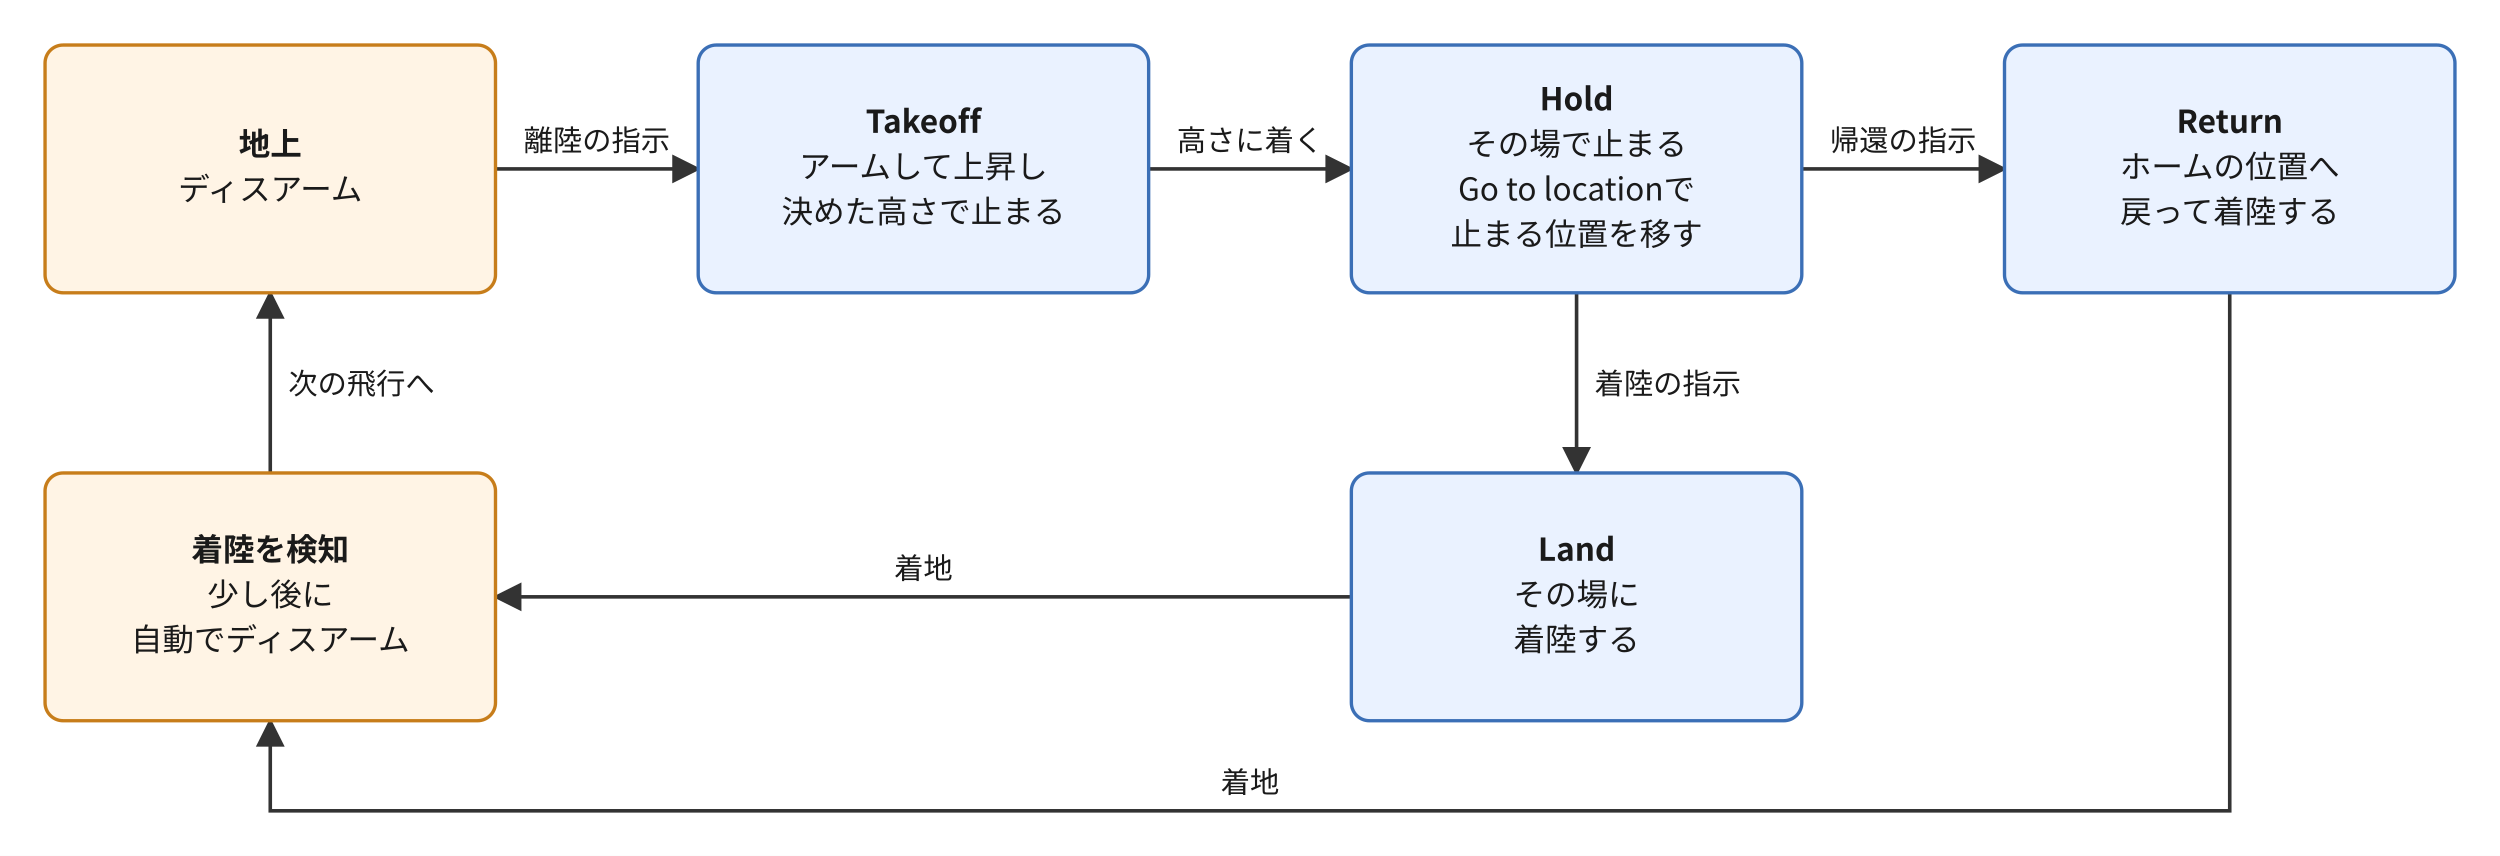
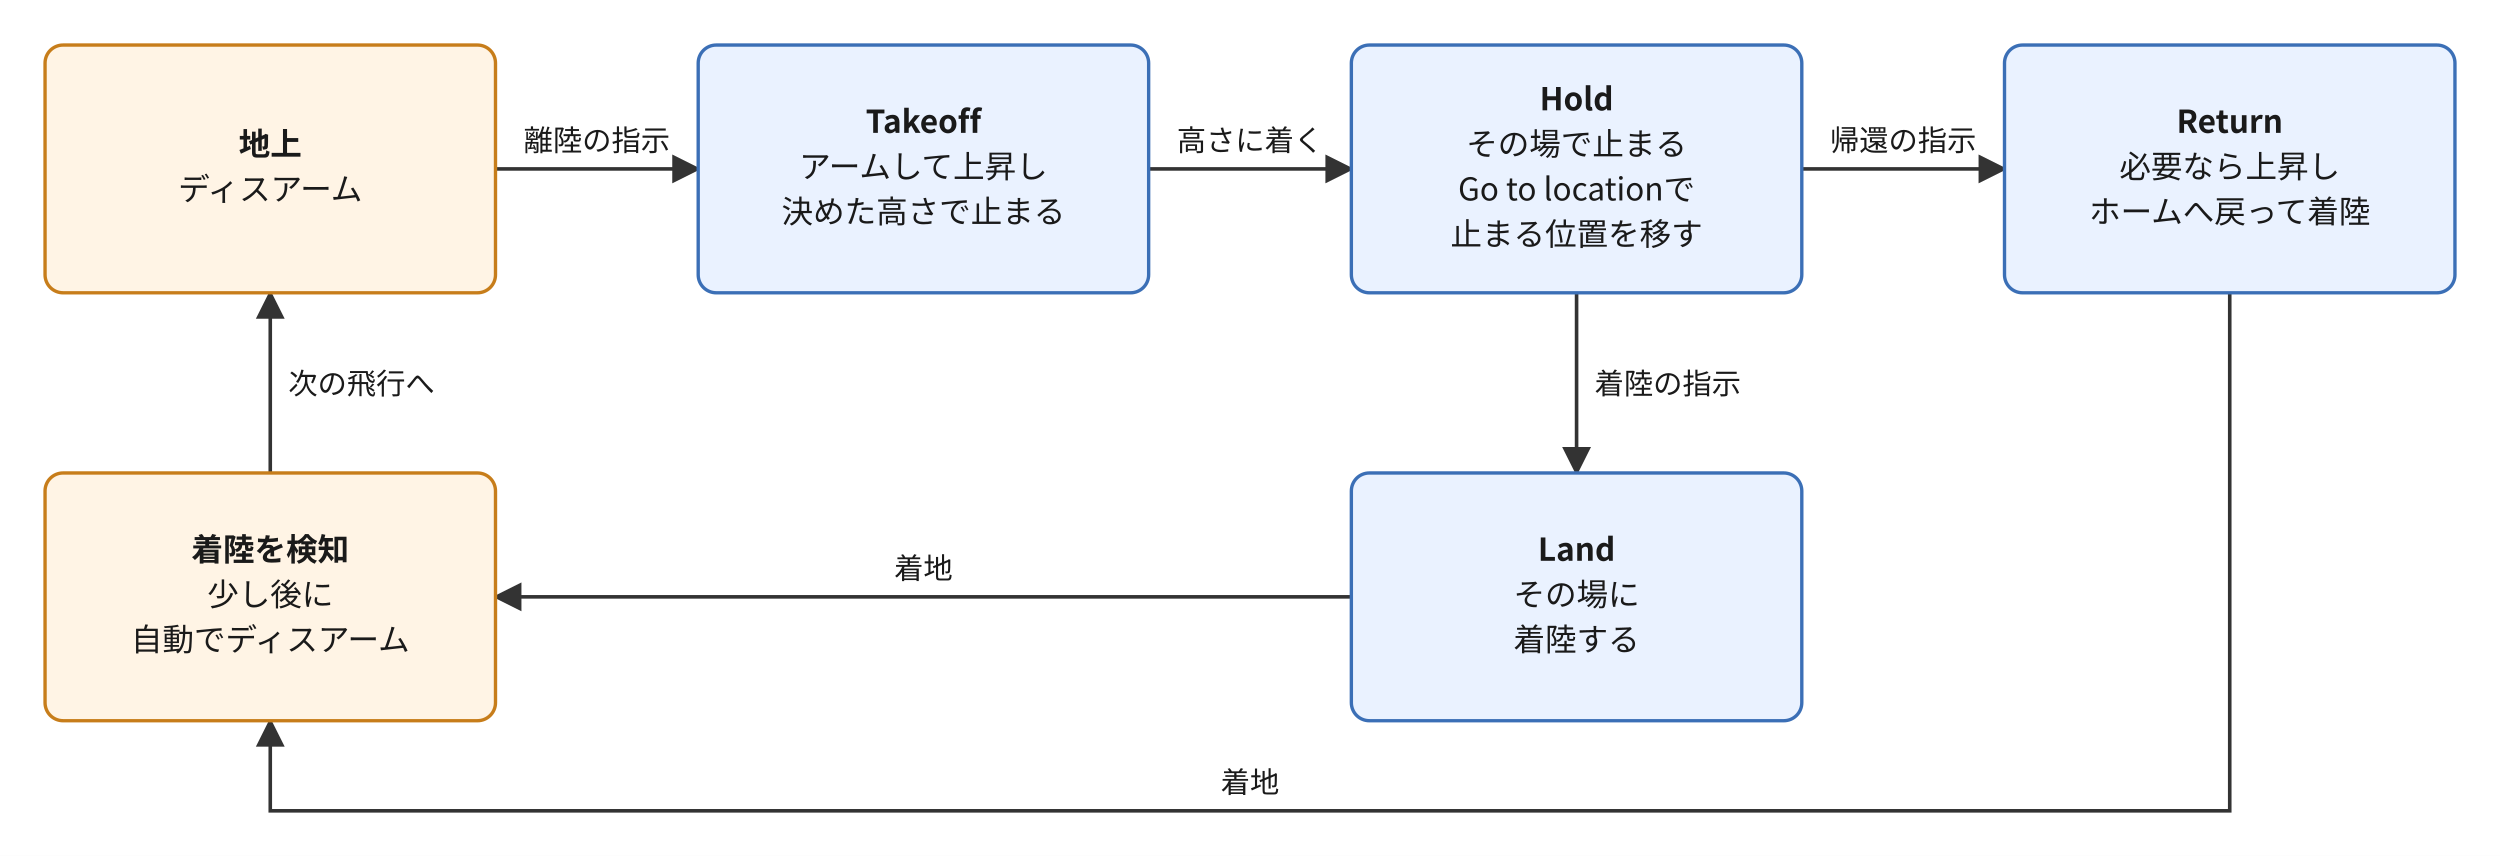
- <svg xmlns="http://www.w3.org/2000/svg" viewBox="0 0 1110 380" width="1110" height="380" font-family="'Noto Sans CJK JP','Noto Sans JP','Hiragino Sans','Yu Gothic',Meiryo,sans-serif" font-size="14" role="img" aria-label="1回の飛行での、飛行モードとアームの移り変わり。地上でディスアームの状態から、離陸の指示でアームしてTakeoffになり、決めた高さに着くとHoldになる。Holdのまま、Go to locationで止まる位置を移せる。Holdから、着陸の指示でLandになり、帰還の指示でReturnになる。Landは、着地すると着陸を検知して自動でディスアームする。Returnは、ホームの位置へ戻って着陸し、同じように自動でディスアームする">
+ <svg xmlns="http://www.w3.org/2000/svg" viewBox="0 0 1110 380" width="1110" height="380" font-family="'Noto Sans CJK JP','Noto Sans JP','Hiragino Sans','Yu Gothic',Meiryo,sans-serif" font-size="14" role="img" aria-label="1回の飛行での、飛行モードとアームの移り変わり。地上でディスアームの状態から、離陸の指示でアームしてTakeoffになり、決めた高さに着くとHoldになる。Holdのまま、Go to locationで止まる位置を移せる。Holdから、着陸の指示でLandになり、帰還の指示でReturnになる。Landは、着地すると着陸を検知して自動でディスアームする。Returnは、必要なら上昇してから、ホームの位置へ戻って着陸し、同じように自動でディスアームする">
  <defs>
    <marker id="a" viewBox="0 0 10 10" refX="9" refY="5" markerWidth="8" markerHeight="8" orient="auto">
      <path d="M0,0 L10,5 L0,10 z" fill="#333333" />
    </marker>
    <marker id="s" viewBox="0 0 10 10" refX="1" refY="5" markerWidth="8" markerHeight="8" orient="auto">
      <path d="M10,0 L0,5 L10,10 z" fill="#333333" />
    </marker>
  </defs>
  <rect x="0" y="0" width="1110" height="380" fill="#ffffff" />
  <g fill="#1a1a1a">
    <path d="M220,75 L310,75" fill="none" stroke="#333333" stroke-width="1.6" marker-end="url(#a)" />
    <path d="M510,75 L600,75" fill="none" stroke="#333333" stroke-width="1.6" marker-end="url(#a)" />
    <path d="M800,75 L890,75" fill="none" stroke="#333333" stroke-width="1.6" marker-end="url(#a)" />
    <path d="M700,130 L700,210" fill="none" stroke="#333333" stroke-width="1.6" marker-end="url(#a)" />
    <path d="M600,265 L220,265" fill="none" stroke="#333333" stroke-width="1.6" marker-end="url(#a)" />
    <path d="M990,130 L990,360 L120,360 L120,320" fill="none" stroke="#333333" stroke-width="1.6" marker-end="url(#a)" />
    <path d="M120,210 L120,130" fill="none" stroke="#333333" stroke-width="1.6" marker-end="url(#a)" />
    <rect x="20" y="20" width="200" height="110" rx="8" fill="#fff4e5" stroke="#c77d1a" stroke-width="1.5" />
    <rect x="310" y="20" width="200" height="110" rx="8" fill="#eaf2ff" stroke="#3b6fb6" stroke-width="1.5" />
    <rect x="600" y="20" width="200" height="110" rx="8" fill="#eaf2ff" stroke="#3b6fb6" stroke-width="1.5" />
    <rect x="890" y="20" width="200" height="110" rx="8" fill="#eaf2ff" stroke="#3b6fb6" stroke-width="1.5" />
    <rect x="600" y="210" width="200" height="110" rx="8" fill="#eaf2ff" stroke="#3b6fb6" stroke-width="1.5" />
    <rect x="20" y="210" width="200" height="110" rx="8" fill="#fff4e5" stroke="#c77d1a" stroke-width="1.5" />
    <text x="120" y="69" text-anchor="middle" font-weight="bold">地上</text>
    <text x="120" y="89" text-anchor="middle">ディスアーム</text>
    <text x="410" y="59" text-anchor="middle" font-weight="bold">Takeoff</text>
    <text x="410" y="79" text-anchor="middle">アームして上昇し</text>
    <text x="410" y="99" text-anchor="middle">決めた高さで止まる</text>
    <text x="700" y="49" text-anchor="middle" font-weight="bold">Hold</text>
    <text x="700" y="69" text-anchor="middle">その場で止まる</text>
    <text x="700" y="89" text-anchor="middle">Go to locationで</text>
    <text x="700" y="109" text-anchor="middle">止まる位置を移す</text>
    <text x="990" y="59" text-anchor="middle" font-weight="bold">Return</text>
-     <text x="990" y="79" text-anchor="middle">ホームの位置へ</text>
-     <text x="990" y="99" text-anchor="middle">戻って着陸する</text>
+     <text x="990" y="79" text-anchor="middle">必要なら上昇し</text>
+     <text x="990" y="99" text-anchor="middle">ホームへ戻って着陸</text>
    <text x="700" y="249" text-anchor="middle" font-weight="bold">Land</text>
    <text x="700" y="269" text-anchor="middle">その場に</text>
    <text x="700" y="289" text-anchor="middle">着陸する</text>
    <text x="120" y="249" text-anchor="middle" font-weight="bold">着陸を検知</text>
    <text x="120" y="269" text-anchor="middle">少し後に</text>
    <text x="120" y="289" text-anchor="middle">自動でディスアーム</text>
    <text x="265" y="67" text-anchor="middle" font-size="13">離陸の指示</text>
    <text x="555" y="67" text-anchor="middle" font-size="13">高さに着く</text>
    <text x="845" y="67" text-anchor="middle" font-size="13">帰還の指示</text>
    <text x="708" y="175" text-anchor="start" font-size="13">着陸の指示</text>
    <text x="410" y="257" text-anchor="middle" font-size="13">着地</text>
    <text x="555" y="352" text-anchor="middle" font-size="13">着地</text>
    <text x="128" y="175" text-anchor="start" font-size="13">次の飛行へ</text>
  </g>
</svg>
